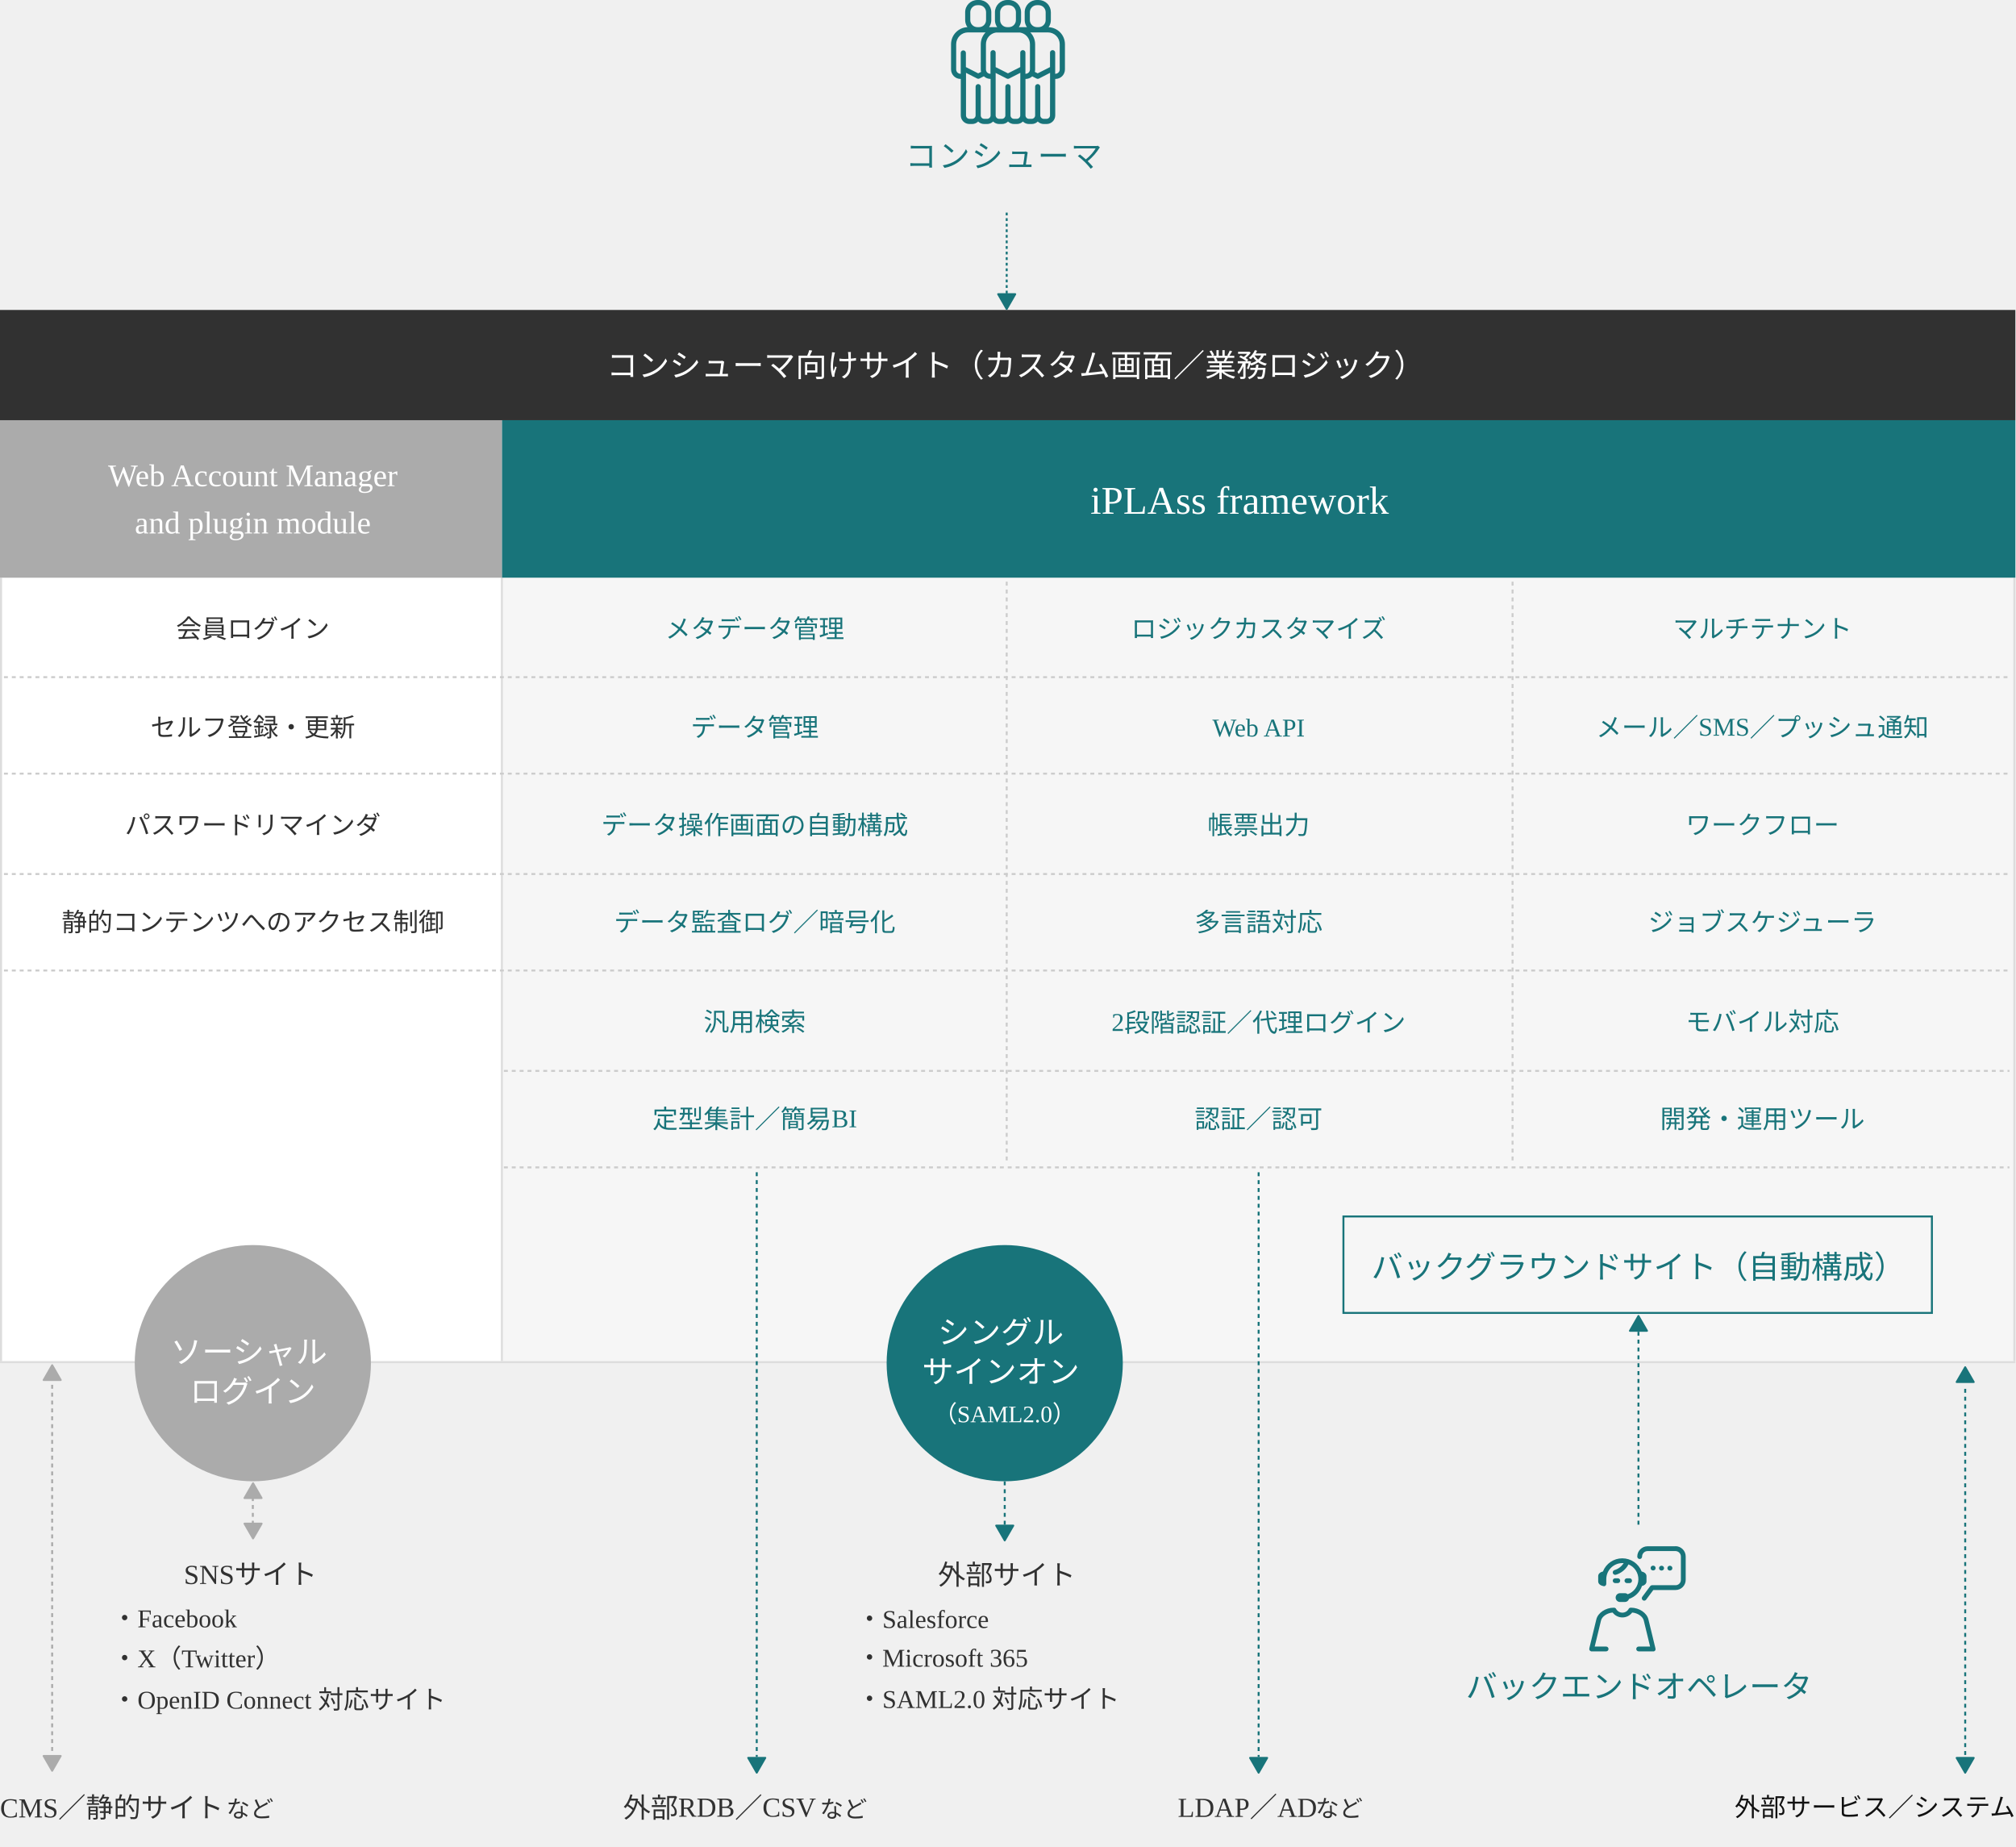
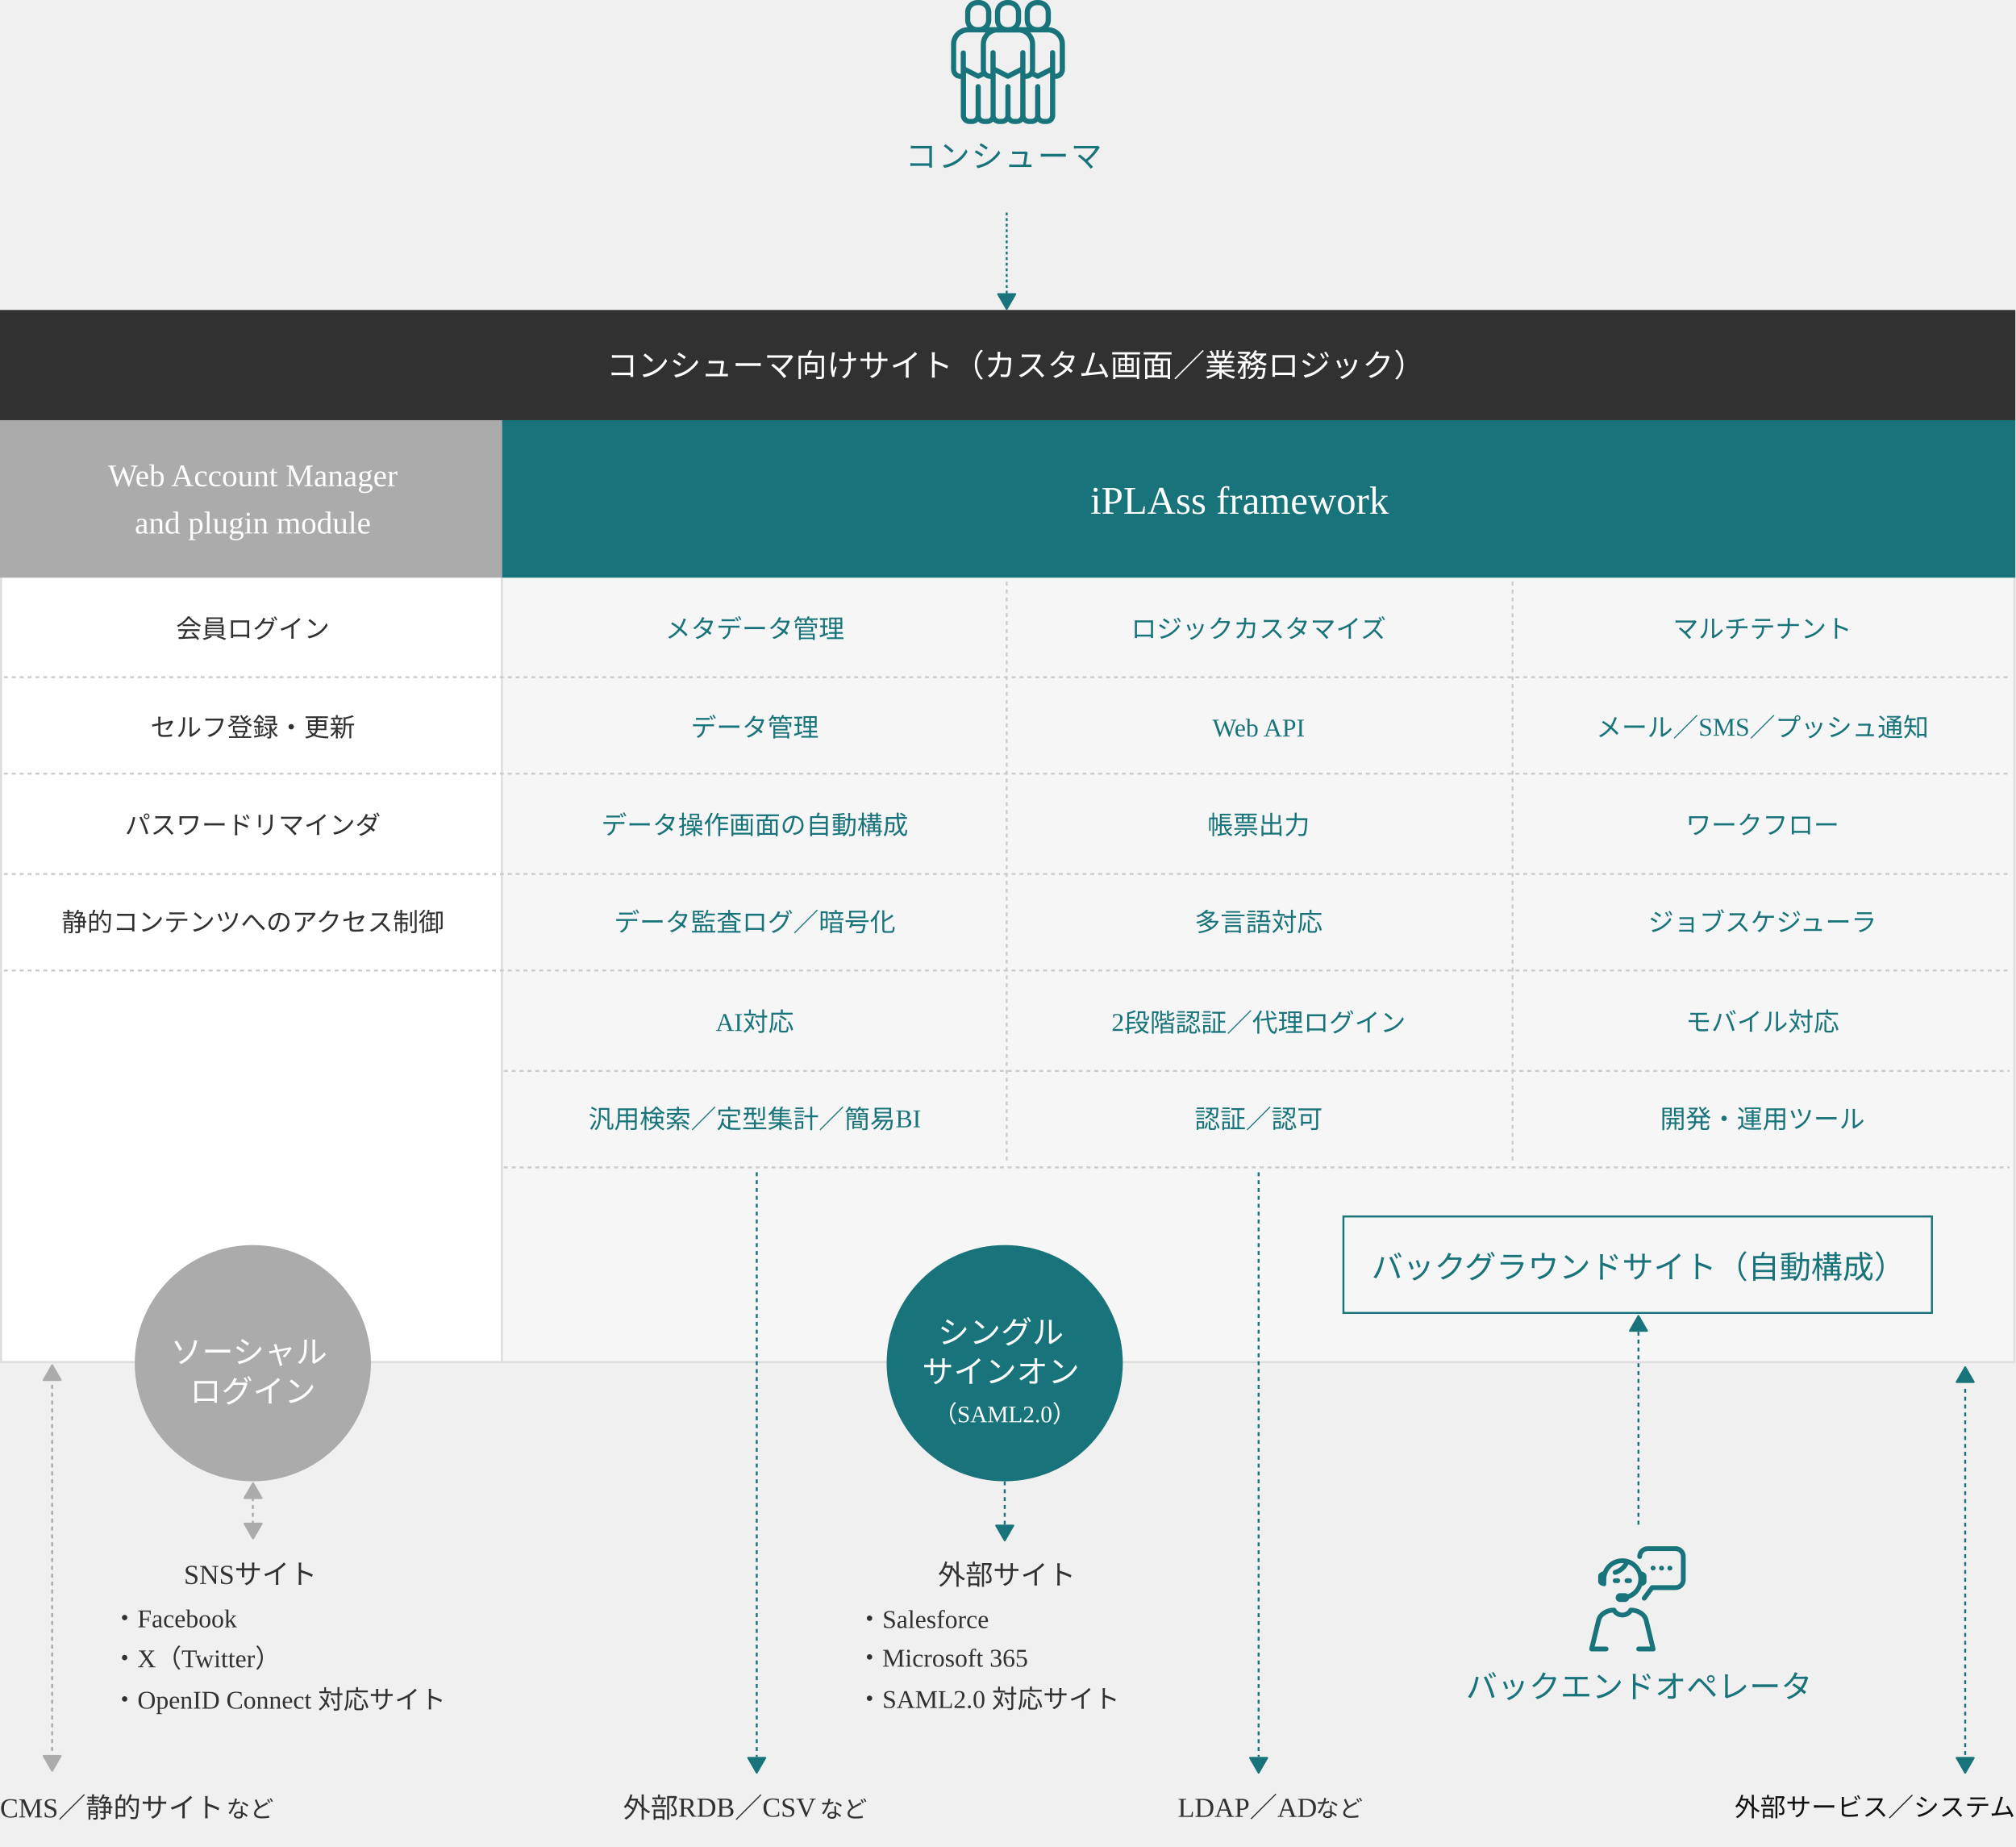
<svg xmlns="http://www.w3.org/2000/svg" width="1024.33" height="938" viewBox="0 0 1024.33 938">
  <g id="iPLAss_Conceptual_Diagram" data-name="iPLAss Conceptual Diagram">
    <rect x="255" y="293.46" width="768" height="398" style="fill:#f6f6f6" />
    <rect x="1" y="293.5" width="254" height="397.96" style="fill:#fff" />
    <path d="M981.1,618.47v48h-298v-48h298m1-1h-300v50h300v-50Z" style="fill:#18747a" />
    <line x1="511.5" y1="295.5" x2="511.5" y2="589.65" style="fill:none;stroke:#ccc;stroke-miterlimit:10;stroke-dasharray:2" />
    <line x1="768.53" y1="295.5" x2="768.53" y2="589.65" style="fill:none;stroke:#ccc;stroke-miterlimit:10;stroke-dasharray:2" />
    <rect y="293.5" width="1" height="398" style="fill:#ddd" />
    <rect x="254.5" y="293.46" width="1" height="398" style="fill:#ddd" />
    <rect x="1023" y="293.51" width="1" height="398" style="fill:#ddd" />
    <rect y="691.5" width="1024" height="1" style="fill:#ddd" />
    <line x1="63" y1="322.5" x2="63" y2="322.5" style="fill:none;stroke:#18747a;stroke-miterlimit:10" />
    <line x1="2.01" y1="344" x2="1021.01" y2="344" style="fill:none;stroke:#ccc;stroke-miterlimit:10;stroke-dasharray:2" />
    <line x1="2.01" y1="393.01" x2="1021.01" y2="393.01" style="fill:none;stroke:#ccc;stroke-miterlimit:10;stroke-dasharray:2" />
    <line x1="2.01" y1="444.01" x2="1020.01" y2="444.01" style="fill:none;stroke:#ccc;stroke-miterlimit:10;stroke-dasharray:2" />
    <line x1="2.01" y1="493.02" x2="1021.01" y2="493.02" style="fill:none;stroke:#ccc;stroke-miterlimit:10;stroke-dasharray:2" />
    <line x1="256.03" y1="544.02" x2="1021.01" y2="544.02" style="fill:none;stroke:#ccc;stroke-miterlimit:10;stroke-dasharray:2" />
    <line x1="256.03" y1="593.03" x2="1021.01" y2="593.03" style="fill:none;stroke:#ccc;stroke-miterlimit:10;stroke-dasharray:2" />
    <line x1="26.5" y1="703.49" x2="26.5" y2="889.49" style="fill:none;stroke:#ababab;stroke-miterlimit:10;stroke-dasharray:2" />
    <line x1="384.5" y1="595.51" x2="384.5" y2="892.52" style="fill:none;stroke:#18747a;stroke-miterlimit:10;stroke-dasharray:2" />
    <line x1="639.51" y1="595.53" x2="639.51" y2="892.54" style="fill:none;stroke:#18747a;stroke-miterlimit:10;stroke-dasharray:2" />
    <line x1="832.5" y1="676.54" x2="832.5" y2="775.53" style="fill:none;stroke:#18747a;stroke-miterlimit:10;stroke-dasharray:2" />
    <line x1="510.5" y1="752.55" x2="510.5" y2="775.53" style="fill:none;stroke:#18747a;stroke-miterlimit:10;stroke-dasharray:2" />
    <line x1="128.46" y1="760.55" x2="128.46" y2="774.53" style="fill:none;stroke:#ababab;stroke-miterlimit:10;stroke-dasharray:2" />
    <line x1="998.52" y1="705.54" x2="998.52" y2="892.54" style="fill:none;stroke:#18747a;stroke-miterlimit:10;stroke-dasharray:2" />
    <circle cx="128.46" cy="692.5" r="60" style="fill:#ababab" />
    <circle cx="510.5" cy="692.5" r="60" style="fill:#18747a" />
    <path d="M26.1,693.27l-4.36,7.57a.46.46,0,0,0,.4.7h8.74a.47.47,0,0,0,.41-.7l-4.37-7.57a.48.48,0,0,0-.82,0Zm0,0" style="fill:#ababab" />
    <path d="M26.91,899.83l4.36-7.57a.46.46,0,0,0-.4-.7H22.13a.46.46,0,0,0-.4.7l4.36,7.57a.48.48,0,0,0,.82,0Zm0,0" style="fill:#ababab" />
    <path d="M384.91,900.79l4.36-7.57a.46.46,0,0,0-.4-.7h-8.74a.46.46,0,0,0-.4.7l4.36,7.57a.48.48,0,0,0,.82,0Zm0,0" style="fill:#18747a" />
    <path d="M510.91,782.8l4.37-7.57a.47.47,0,0,0-.4-.7h-8.74a.47.47,0,0,0-.41.7l4.37,7.57a.47.47,0,0,0,.81,0Zm0,0" style="fill:#18747a" />
    <path d="M639.91,900.81l4.37-7.57a.47.47,0,0,0-.4-.7h-8.75a.47.47,0,0,0-.4.7l4.37,7.57a.47.47,0,0,0,.81,0Zm0,0" style="fill:#18747a" />
    <path d="M832.09,668.27l-4.36,7.57a.46.46,0,0,0,.4.7h8.74a.46.46,0,0,0,.4-.7l-4.36-7.57a.48.48,0,0,0-.82,0Zm0,0" style="fill:#18747a" />
    <path d="M998.92,900.81l4.37-7.57a.47.47,0,0,0-.4-.7h-8.74a.47.47,0,0,0-.41.7l4.37,7.57a.47.47,0,0,0,.81,0Zm0,0" style="fill:#18747a" />
    <path d="M998.11,694.3l-4.37,7.56a.47.47,0,0,0,.41.7h8.74a.47.47,0,0,0,.4-.7l-4.37-7.56a.46.46,0,0,0-.81,0Zm0,0" style="fill:#18747a" />
    <path d="M128.16,753.24l-4.37,7.56a.47.47,0,0,0,.41.7h8.74a.47.47,0,0,0,.4-.7L129,753.24a.47.47,0,0,0-.81,0Zm0,0" style="fill:#ababab" />
    <path d="M129,781.8l4.37-7.57a.47.47,0,0,0-.4-.7H124.2a.47.47,0,0,0-.41.7l4.37,7.57a.47.47,0,0,0,.81,0Zm0,0" style="fill:#ababab" />
    <rect x="255" y="213.46" width="769" height="80" style="fill:#18747a" />
    <rect y="213.46" width="255" height="80" style="fill:#ababab" />
    <rect y="157.46" width="1024" height="56" style="fill:#313131" />
    <text transform="translate(460 85)" style="font-size:16px;fill:#18747a;;letter-spacing:0.05em">コンシューマ</text>
    <line x1="511.5" y1="108" x2="511.5" y2="150.5" style="fill:none;stroke:#18747a;stroke-miterlimit:10;stroke-dasharray:1.417" />
    <path d="M511.91,157.23l4.36-7.57a.46.46,0,0,0-.4-.7h-8.74a.46.46,0,0,0-.4.7l4.36,7.57a.48.48,0,0,0,.82,0Zm0,0" style="fill:#18747a" />
    <path d="M532.79,13.82a6.22,6.22,0,0,0,1.15-3.59v-4A6.22,6.22,0,0,0,527.72,0h-.85a6.22,6.22,0,0,0-6.22,6.21v4a6.23,6.23,0,0,0,1.14,3.58h-4.12a6.15,6.15,0,0,0,1.14-3.58v-4A6.22,6.22,0,0,0,512.6,0h-.86a6.22,6.22,0,0,0-6.21,6.21v4a6.15,6.15,0,0,0,1.14,3.58h-4.13a6.15,6.15,0,0,0,1.14-3.58v-4A6.22,6.22,0,0,0,497.47,0h-.85a6.22,6.22,0,0,0-6.22,6.21v4a6.22,6.22,0,0,0,1.15,3.59,8.67,8.67,0,0,0-8.32,8.64V35.28a4.85,4.85,0,0,0,4.86,4.83h.08V58.62A4.39,4.39,0,0,0,492.55,63H494A4.35,4.35,0,0,0,497,61.74,4.37,4.37,0,0,0,500.11,63h1.43a4.34,4.34,0,0,0,3.06-1.26A4.38,4.38,0,0,0,507.67,63h1.43a4.37,4.37,0,0,0,3.07-1.26A4.35,4.35,0,0,0,515.24,63h1.42a4.35,4.35,0,0,0,3.07-1.26A4.37,4.37,0,0,0,522.8,63h1.42a4.35,4.35,0,0,0,3.07-1.26A4.37,4.37,0,0,0,530.36,63h1.43a4.39,4.39,0,0,0,4.38-4.38V40.11h.08a4.84,4.84,0,0,0,4.85-4.83V22.46A8.66,8.66,0,0,0,532.79,13.82Zm-9.51-7.61a3.59,3.59,0,0,1,3.59-3.58h.85a3.58,3.58,0,0,1,3.58,3.58v4a3.58,3.58,0,0,1-3.58,3.58h-.85a3.59,3.59,0,0,1-3.59-3.58Zm-15.12,0a3.58,3.58,0,0,1,3.58-3.58h.86a3.59,3.59,0,0,1,3.58,3.58v4a3.59,3.59,0,0,1-3.58,3.58h-.86a3.58,3.58,0,0,1-3.58-3.58ZM493,6.21a3.59,3.59,0,0,1,3.59-3.58h.85a3.58,3.58,0,0,1,3.58,3.58v4a3.58,3.58,0,0,1-3.58,3.58h-.85A3.59,3.59,0,0,1,493,10.23Zm-3.55,19.37a1.31,1.31,0,0,0-1.31,1.32h0V37.49h-.08a2.21,2.21,0,0,1-2.23-2.2V22.46a6,6,0,0,1,6.06-6h8.89a8.63,8.63,0,0,0-2.45,6V35.28a4.51,4.51,0,0,0,.16,1.23l-1.47.75-6.25-3.18V26.9h0A1.32,1.32,0,0,0,489.48,25.58Zm12.06,34.79h-1.43a1.75,1.75,0,0,1-1.75-1.75V44.16a1.32,1.32,0,1,0-2.63,0V58.62A1.76,1.76,0,0,1,494,60.37h-1.42a1.75,1.75,0,0,1-1.75-1.75V37l5.65,2.88a1.33,1.33,0,0,0,1.19,0l2.23-1.13a4.82,4.82,0,0,0,3.34,1.33h.08V58.62A1.76,1.76,0,0,1,501.54,60.37Zm16.88-1.75a1.76,1.76,0,0,1-1.76,1.75h-1.42a1.76,1.76,0,0,1-1.76-1.75V44.16a1.32,1.32,0,1,0-2.63,0V58.62a1.75,1.75,0,0,1-1.75,1.75h-1.43a1.76,1.76,0,0,1-1.75-1.75V37.05l5.65,2.86a1.39,1.39,0,0,0,.6.14,1.35,1.35,0,0,0,.59-.14L518.42,37Zm0-31.72h0v7.18l-6.25,3.18-6.25-3.16V26.9h0a1.32,1.32,0,1,0-2.63,0h0V37.49h-.08a2.21,2.21,0,0,1-2.22-2.2V22.46a6,6,0,0,1,5.1-5.94h12.15a6,6,0,0,1,5.11,5.94V35.28a2.21,2.21,0,0,1-2.22,2.2h-.08V26.9h0a1.32,1.32,0,1,0-2.63,0Zm15.12,31.72a1.76,1.76,0,0,1-1.75,1.75h-1.43a1.76,1.76,0,0,1-1.75-1.75V44.16a1.32,1.32,0,1,0-2.63,0V58.62a1.76,1.76,0,0,1-1.76,1.75H522.8a1.75,1.75,0,0,1-1.75-1.75V40.11h.08a4.82,4.82,0,0,0,3.34-1.33l2.23,1.13a1.35,1.35,0,0,0,.59.14,1.39,1.39,0,0,0,.6-.14L533.54,37Zm4.93-23.34a2.2,2.2,0,0,1-2.22,2.2h-.08V26.9h0a1.32,1.32,0,1,0-2.63,0h0v7.18l-6.25,3.18-1.47-.75a4.93,4.93,0,0,0,.16-1.23V22.46a8.6,8.6,0,0,0-2.46-6h8.9a6,6,0,0,1,6.05,6V35.28Z" style="fill:#18747a" />
    <text transform="translate(308.17 191.33)" style="font-size:16px;fill:#fff;">コンシューマ向けサイト（カスタム画面／業務ロジック）</text>
    <text transform="translate(0 923.25)" style="font-size:14px;fill:#313131;">CMS／静的サイト<tspan x="115" y="0" style="font-size:12px">など</tspan>
    </text>
    <text transform="translate(56.83 868)" style="font-size:13px;fill:#313131;">・OpenID Connect 対応サイト</text>
    <text transform="translate(56.83 847)" style="font-size:13px;fill:#313131;">・X（Twitter）</text>
    <text transform="translate(56.83 826.67)" style="font-size:13px;fill:#313131;">・Facebook</text>
    <text transform="translate(93.42 804.67)" style="font-size:14px;fill:#313131;">SNSサイト</text>
    <text transform="translate(128.46 692.5)" style="font-size:16px;fill:#fff;" text-anchor="middle">
      <tspan>ソーシャル</tspan>
      <tspan x="0" y="20">ログイン</tspan>
    </text>
    <text transform="translate(128.46 473.06)" style="font-size:13px;fill:#313131;" text-anchor="middle">静的コンテンツへのアクセス制御</text>
    <text transform="translate(128.46 423.75)" style="font-size:13px;fill:#313131;" text-anchor="middle">パスワードリマインダ</text>
    <text transform="translate(128.46 374.13)" style="font-size:13px;fill:#313131;" text-anchor="middle">セルフ登録・更新</text>
    <text transform="translate(128.46 324.04)" style="font-size:13px;fill:#313131;" text-anchor="middle">会員ログイン</text>
    <text transform="translate(128.46 247)" style="font-size:16px;fill:#fff;" text-anchor="middle">Web Account Manager<tspan x="0" y="24">and plugin module</tspan>
    </text>
    <text transform="translate(881.33 922.67)" style="font-size:13px;fill:#111;">外部サービス／システム</text>
    <text transform="translate(744.83 862.5)" style="font-size:16px;fill:#18747a;">バックエンドオペレータ</text>
    <path d="M841.17,837.6a1.12,1.12,0,0,1,0,.45,1.09,1.09,0,0,1-.15.35,1.28,1.28,0,0,1-.64.5l-.12,0a1.26,1.26,0,0,1-.27,0l0,0H832.6a1.22,1.22,0,0,1,0-2.44h5.81l-3.22-13.28c-.5-2-3.11-3.79-5.88-4a6.21,6.21,0,0,1-9.94,0c-2.77.22-5.39,2-5.88,4l-3.22,13.28h5.8a1.22,1.22,0,0,1,0,2.44h-7.32a1.81,1.81,0,0,1-.31,0,.67.67,0,0,1-.12-.06,1.17,1.17,0,0,1-.62-.49h0c-.14-.11-.13-.23-.17-.35a1.37,1.37,0,0,1,0-.45.63.63,0,0,1,0-.19l3.58-14.74c.8-3.3,4.68-5.9,8.82-5.9h.17a1.23,1.23,0,0,1,1.16.84,3.63,3.63,0,0,0,6.14,0,1.24,1.24,0,0,1,1.15-.84h.17c4.15,0,8,2.6,8.83,5.9l3.58,14.75a.57.57,0,0,1,0,.18ZM823.23,803a1.21,1.21,0,0,0-1.22-1.22h-1.35a1.22,1.22,0,1,0,0,2.44H822a1.22,1.22,0,0,0,1.22-1.22Zm3.43,1.22H828a1.22,1.22,0,1,0,0-2.44h-1.36a1.22,1.22,0,1,0,0,2.44Zm-11.92,1.57a1.16,1.16,0,0,0,1-.27,1.2,1.2,0,0,0,.41-.93V802.2a8.17,8.17,0,0,1,8.17-8.14c.22,0,.45,0,.66,0a8.16,8.16,0,0,1-4.62,3.54A1.22,1.22,0,0,0,821,800a10.78,10.78,0,0,0,6.44-5.29,8.13,8.13,0,0,1-.4,15.18,2.19,2.19,0,0,0-1.42-.54H823a2.24,2.24,0,0,0,0,4.47h2.61a2.21,2.21,0,0,0,2.1-1.56,10.52,10.52,0,0,0,6.58-6.56c1.41-.35,2.29-1.23,2.29-2.31v-2.71c0-1.12-.94-2-2.45-2.34a10.58,10.58,0,0,0-19.69,0c-1.46.33-2.4,1.22-2.4,2.32v2.71c0,1.17,1.06,2.11,2.7,2.38Zm29.54-7.94a1.22,1.22,0,1,0,0-2.44h-.1a1.22,1.22,0,1,0,0,2.44Zm4.24,0a1.22,1.22,0,1,0,0-2.44h-.1a1.22,1.22,0,1,0,0,2.44Zm2.81-12.34h-14.2a5.25,5.25,0,0,0-5.23,5.25,1.22,1.22,0,0,0,1.22,1.23,1.23,1.23,0,0,0,1.22-1.23,2.81,2.81,0,0,1,2.79-2.81h14.2a2.78,2.78,0,0,1,2.73,2.84v11.77a2.7,2.7,0,0,1-2.73,2.74H839.44a1.26,1.26,0,0,0-1,.51l-4,5.37a1.22,1.22,0,0,0,.24,1.71,1.19,1.19,0,0,0,.73.25,1.25,1.25,0,0,0,1-.51l3.64-4.89h11.28a5.14,5.14,0,0,0,5.17-5.18V790.74a5.22,5.22,0,0,0-5.17-5.28ZM840,797.8a1.22,1.22,0,1,0,0-2.44h-.1a1.22,1.22,0,0,0,0,2.44Zm0,0" style="fill:#18747a" />
    <text transform="translate(701.5 649.33)" style="font-size:16px;fill:#18747a;" text-anchor="middle">
      <tspan x="131">バックグラウンドサイト（自動構成）</tspan>
    </text>
    <text transform="translate(598.42 923)" style="font-size:14px;fill:#313131;">LDAP／AD<tspan x="70" y="0" style="font-size:12px">など</tspan>
    </text>
    <text transform="translate(435.31 867.67)" style="font-size:13px;fill:#313131;">・SAML2.0 対応サイト</text>
    <text transform="translate(435.31 846.67)" style="font-size:13px;fill:#313131;">・Microsoft 365</text>
    <text transform="translate(435.31 827)" style="font-size:13px;fill:#313131;">・Salesforce</text>
    <text transform="translate(476.54 805)" style="font-size:14px;fill:#313131;">外部サイト</text>
    <text transform="translate(510.5 692.5)" style="font-size:16px;fill:#fefefe;" text-anchor="middle">
      <tspan x="0" y="-10">シングル</tspan>
      <tspan x="0" y="10">サインオン</tspan>
      <tspan style="font-size:12px">
        <tspan x="0" y="30">（SAML2.0）</tspan>
      </tspan>
    </text>
    <text transform="translate(316.57 923.33)" style="font-size:14px;fill:#313131;">外部RDB／CSV<tspan x="100" y="0" style="font-size:12px">など</tspan>
    </text>
    <text transform="translate(895.5 573.08)" style="font-size:13px;fill:#18747a;" text-anchor="middle">開発・運用ツール</text>
    <text transform="translate(895.5 523.72)" style="font-size:13px;fill:#18747a;" text-anchor="middle">モバイル対応</text>
    <text transform="translate(895.5 473.06)" style="font-size:13px;fill:#18747a;" text-anchor="middle">ジョブスケジューラ</text>
    <text transform="translate(895.5 423.75)" style="font-size:13px;fill:#18747a;" text-anchor="middle">ワークフロー</text>
    <text transform="translate(895.5 374.13)" style="font-size:13px;fill:#18747a;" text-anchor="middle">メール／SMS／プッシュ通知</text>
    <text transform="translate(895.5 324.04)" style="font-size:13px;fill:#18747a;" text-anchor="middle">マルチテナント</text>
    <text transform="translate(639.5 573.08)" style="font-size:13px;fill:#18747a;" text-anchor="middle">認証／認可</text>
    <text transform="translate(639.5 523.72)" style="font-size:13px;fill:#18747a;" text-anchor="middle">2段階認証／代理ログイン</text>
    <text transform="translate(639.5 473.06)" style="font-size:13px;fill:#18747a;" text-anchor="middle">多言語対応</text>
    <text transform="translate(639.5 423.75)" style="font-size:13px;fill:#18747a;" text-anchor="middle">帳票出力</text>
    <text transform="translate(639.5 374.13)" style="font-size:13px;fill:#18747a;" text-anchor="middle">Web API</text>
    <text transform="translate(639.5 324.04)" style="font-size:13px;fill:#18747a;" text-anchor="middle">ロジックカスタマイズ</text>
-     <text transform="translate(383.5 573.08)" style="font-size:13px;fill:#18747a;" text-anchor="middle">定型集計／簡易BI</text>
-     <text transform="translate(383.5 523.72)" style="font-size:13px;fill:#18747a;" text-anchor="middle">汎用検索</text>
+     <text transform="translate(383.5 573.08)" style="font-size:13px;fill:#18747a;" text-anchor="middle">汎用検索／定型集計／簡易BI</text>
+     <text transform="translate(383.5 523.72)" style="font-size:13px;fill:#18747a;" text-anchor="middle">AI対応</text>
    <text transform="translate(383.5 473.06)" style="font-size:13px;fill:#18747a;" text-anchor="middle">データ監査ログ／暗号化</text>
    <text transform="translate(383.5 423.75)" style="font-size:13px;fill:#18747a;" text-anchor="middle">データ操作画面の自動構成</text>
    <text transform="translate(383.5 374.13)" style="font-size:13px;fill:#18747a;" text-anchor="middle">データ管理</text>
    <text transform="translate(383.5 324.04)" style="font-size:13px;fill:#18747a;" text-anchor="middle">メタデータ管理</text>
    <text transform="translate(554.02 261)" style="font-size:20px;fill:#fff;">iPLAss framework</text>
  </g>
</svg>
